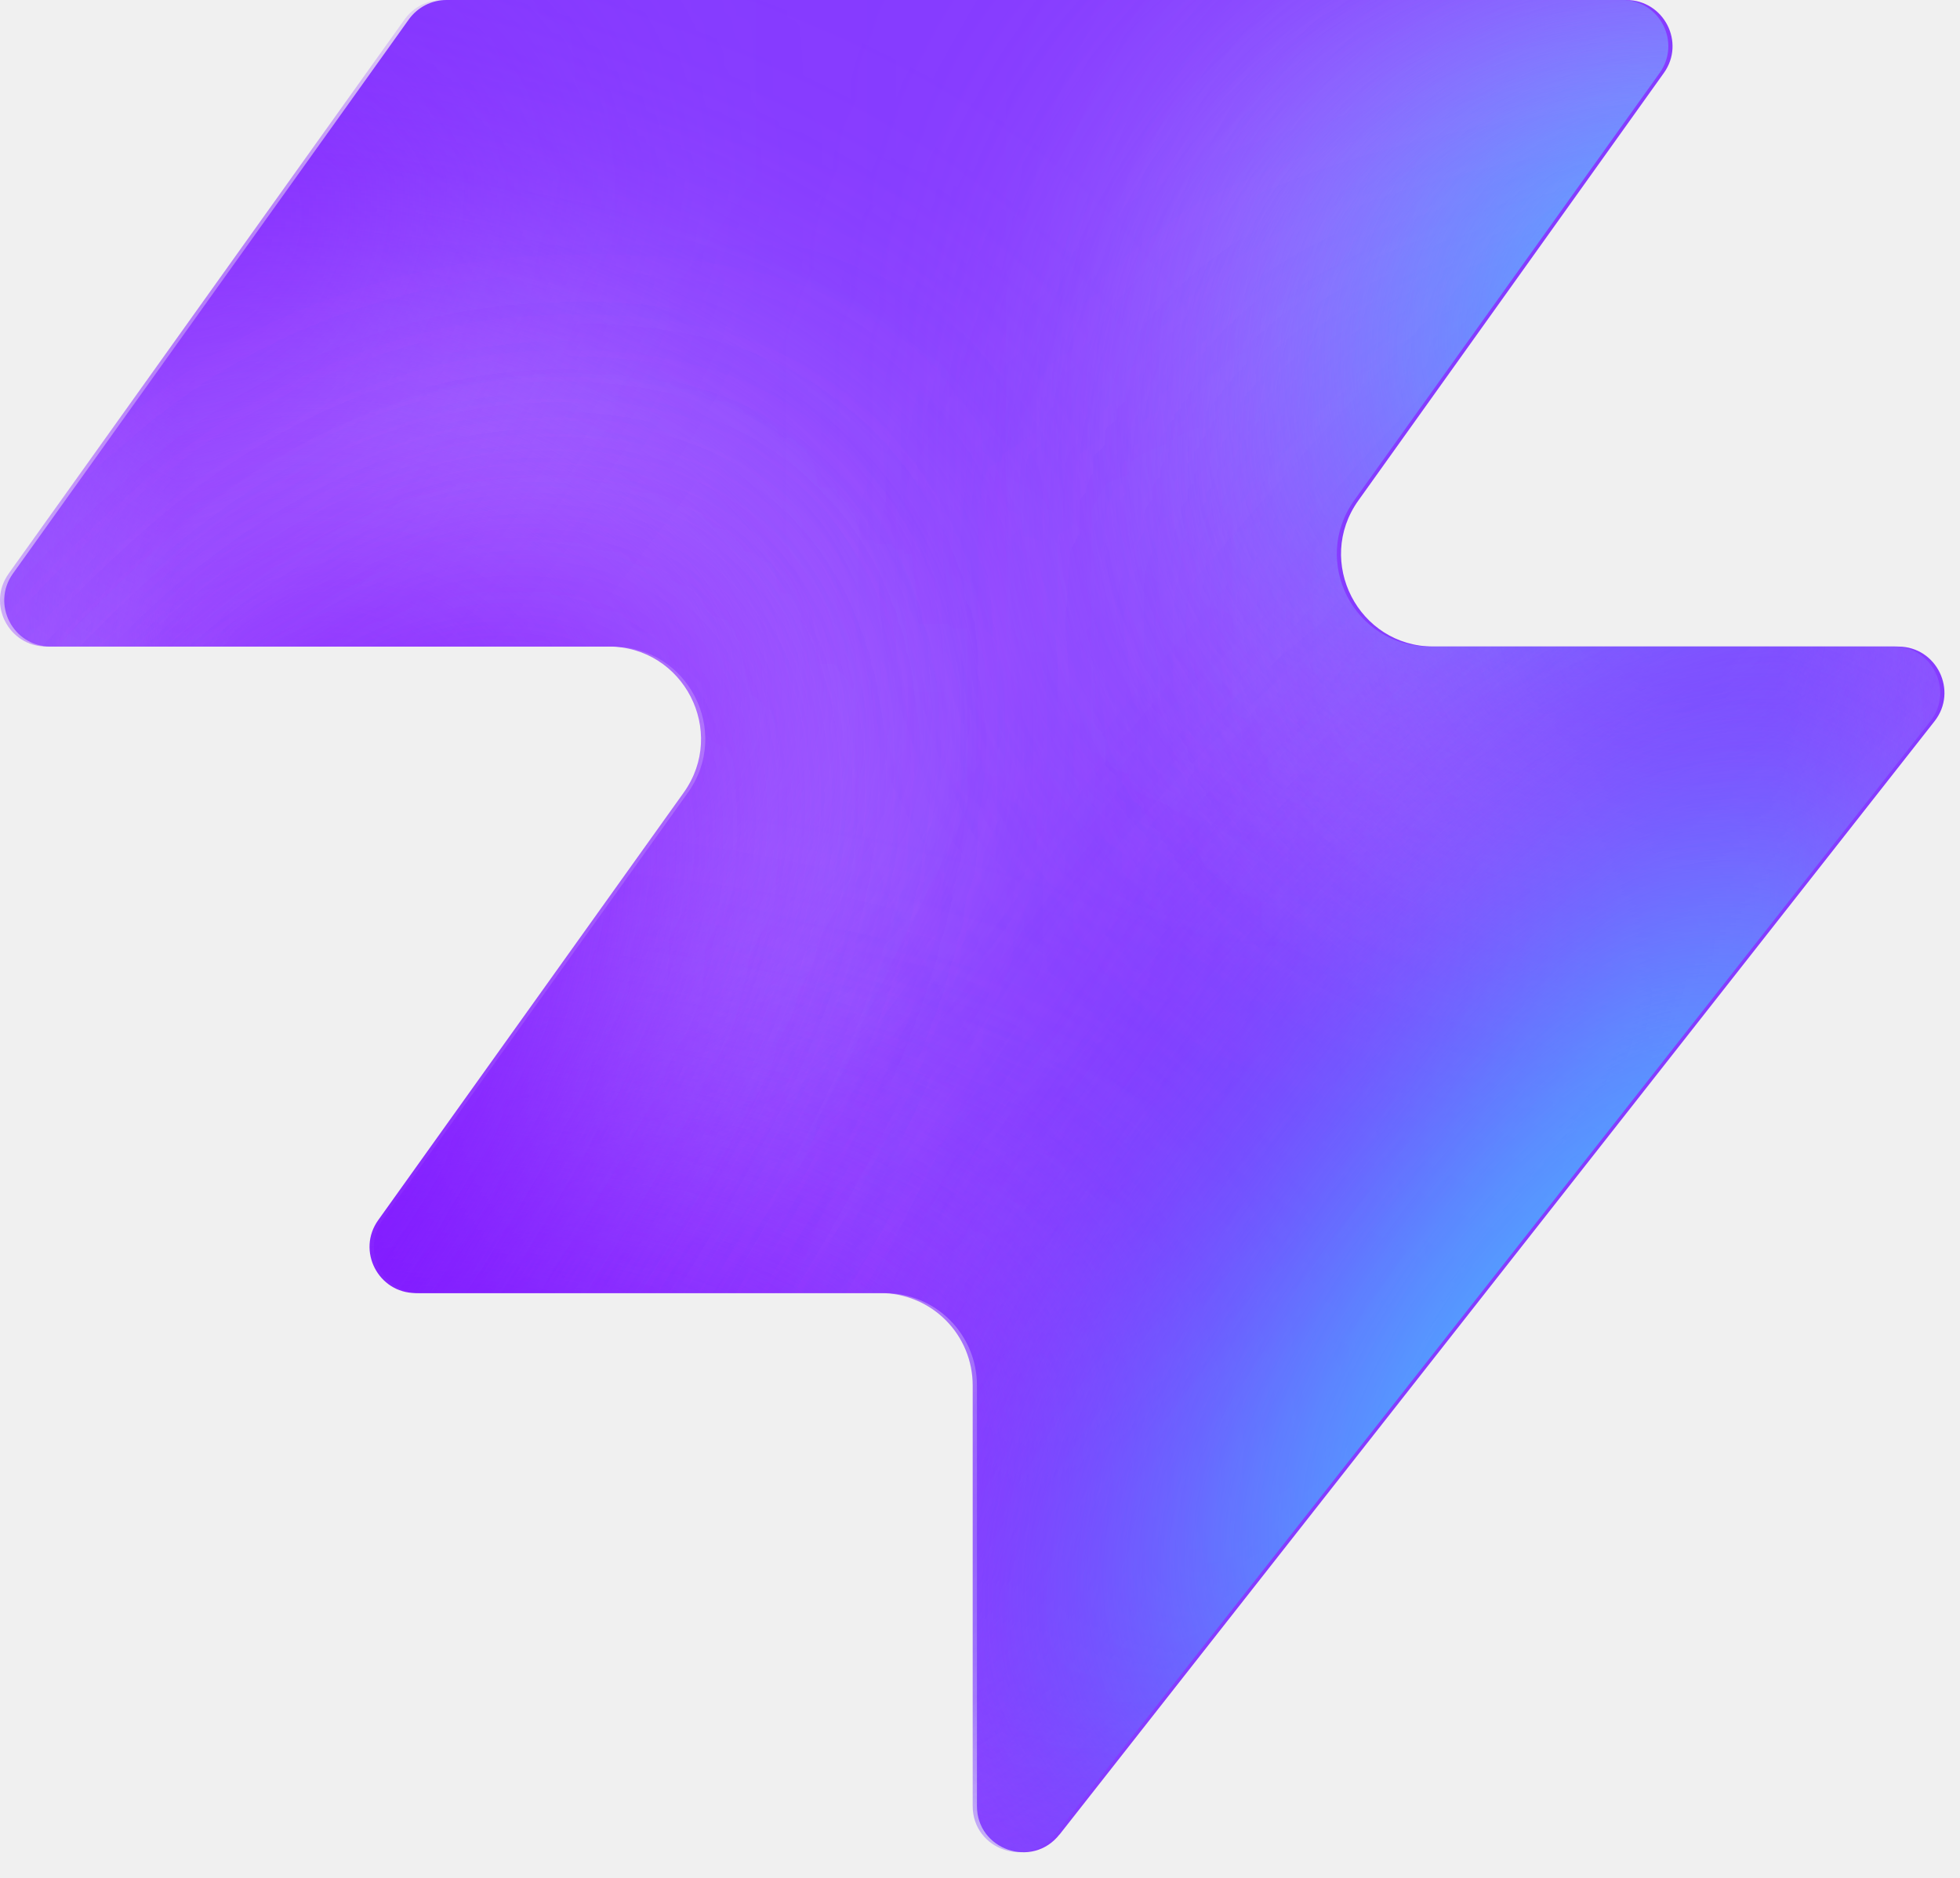
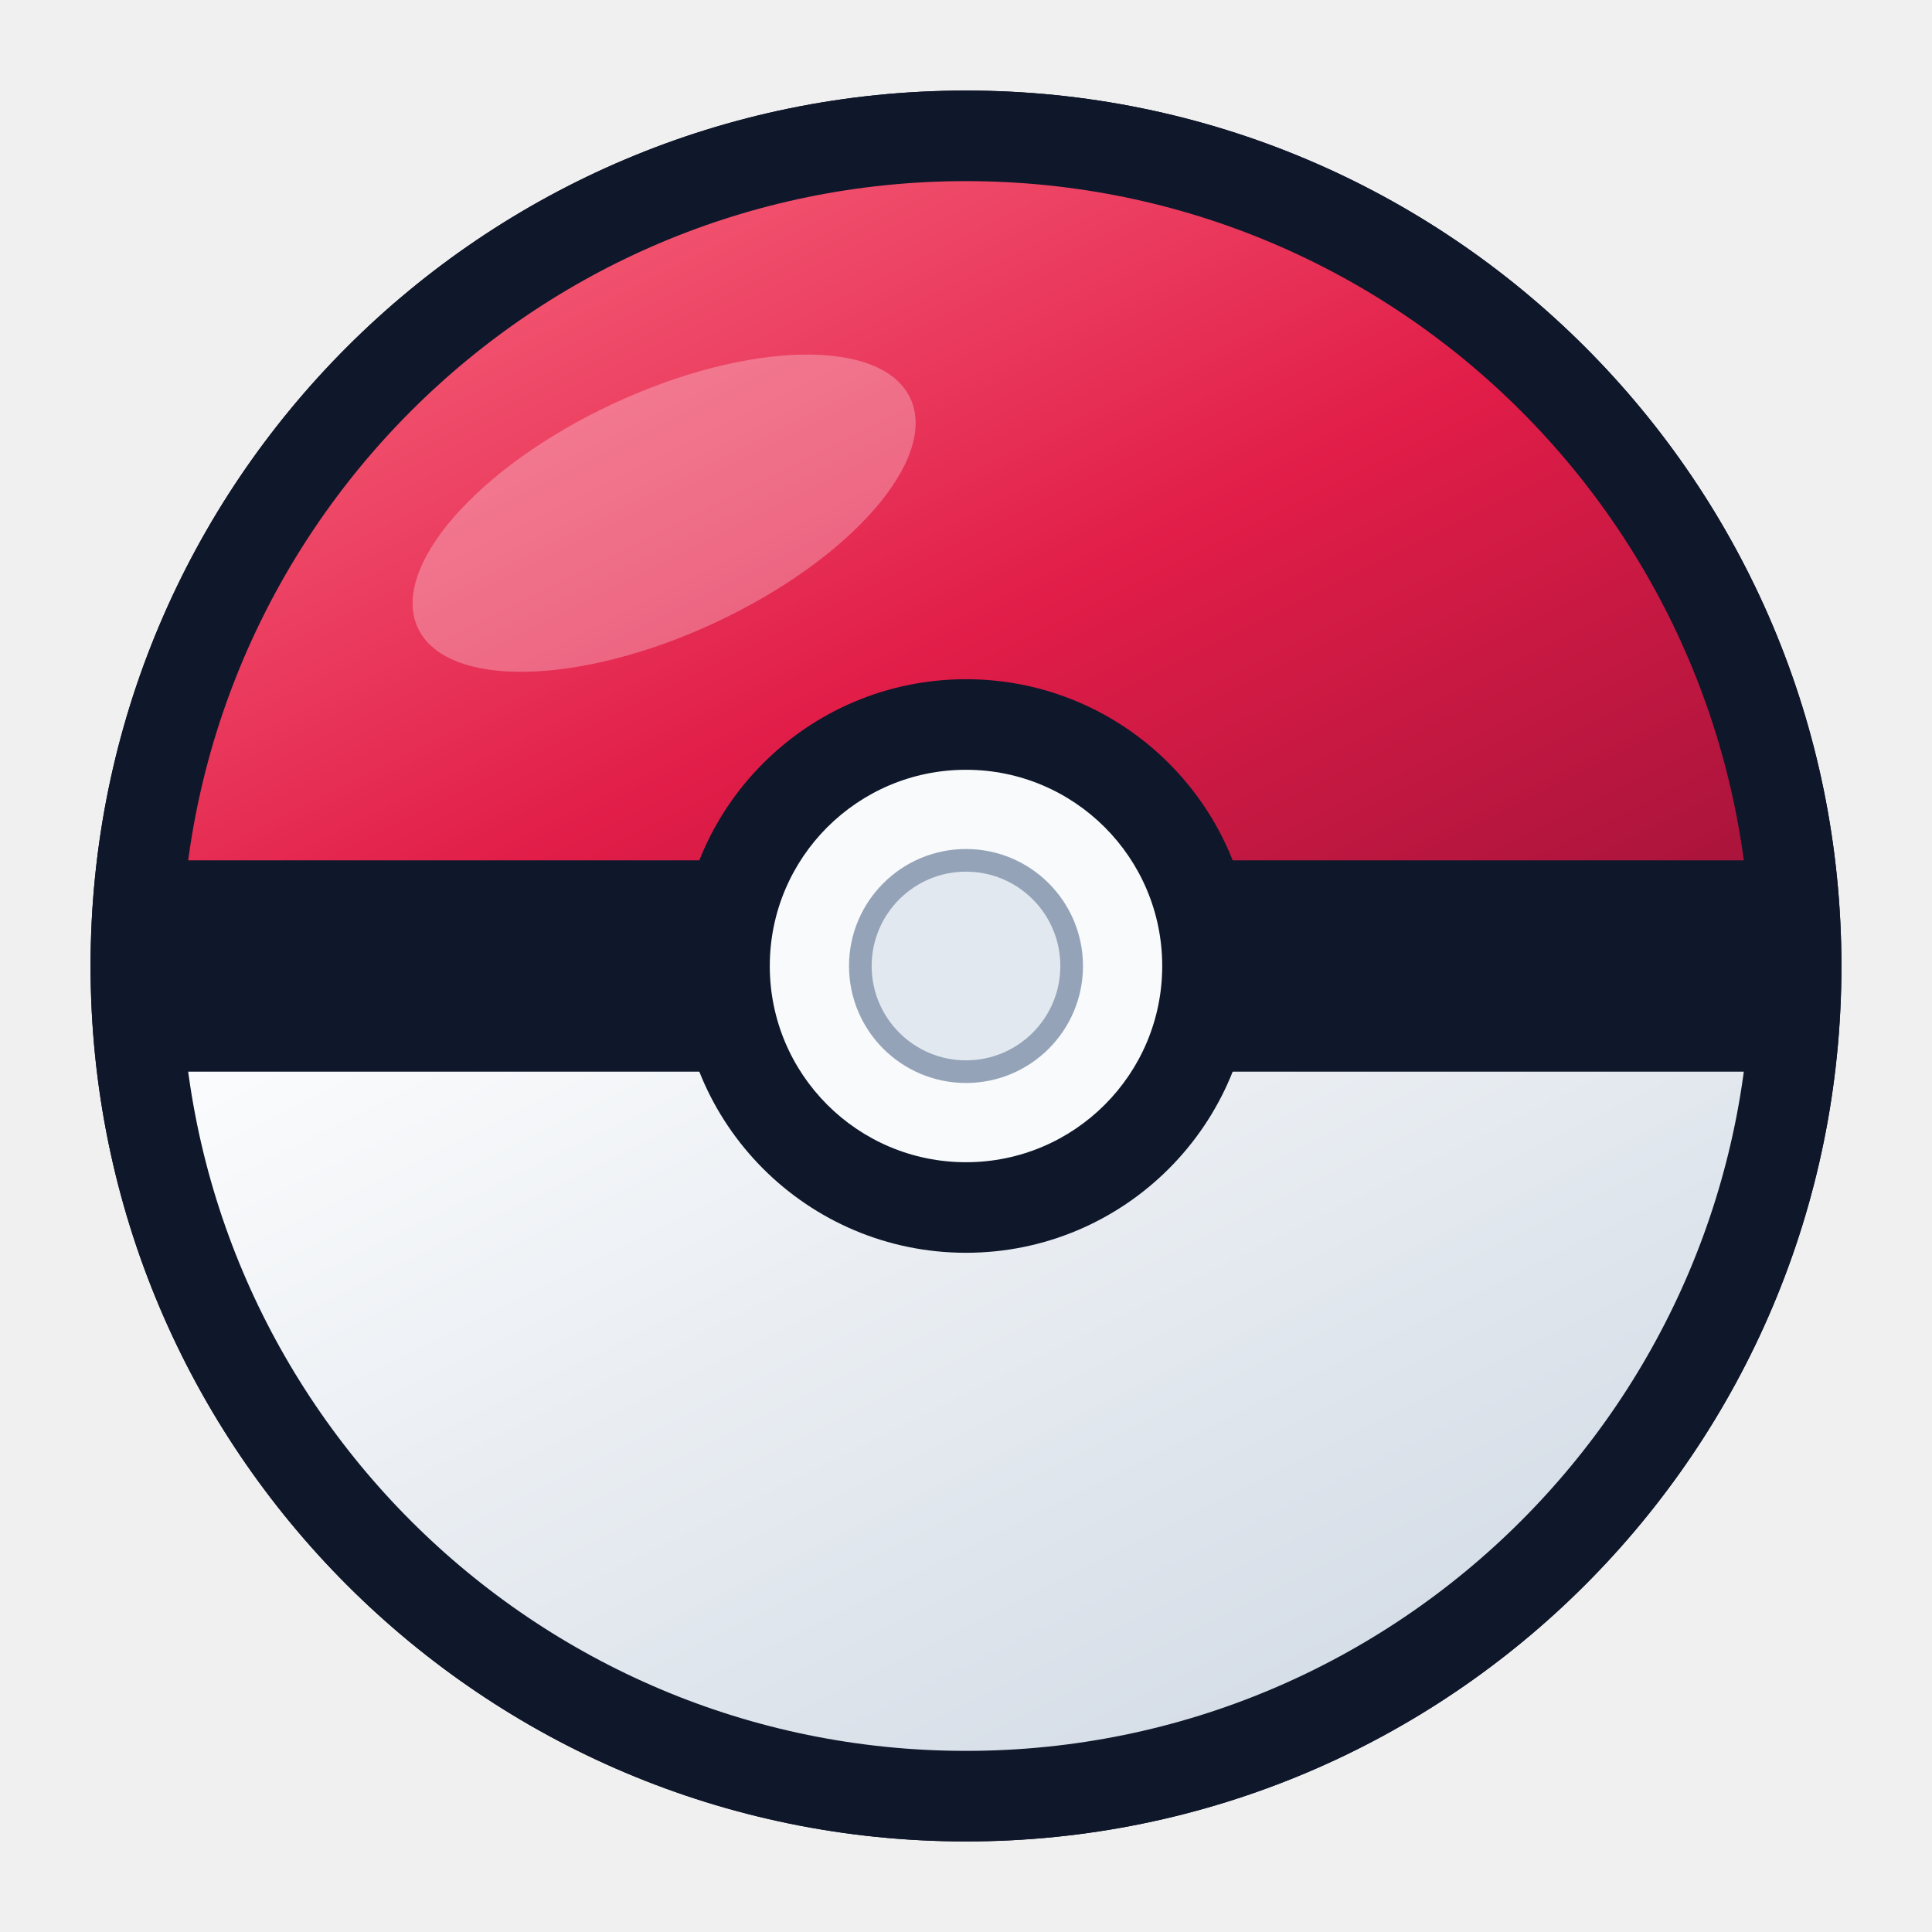
- <svg xmlns="http://www.w3.org/2000/svg" width="48" height="46" fill="none" viewBox="0 0 48 46">
-   <path fill="#863bff" d="M25.946 44.938c-.664.845-2.021.375-2.021-.698V33.937a2.26 2.26 0 0 0-2.262-2.262H10.287c-.92 0-1.456-1.04-.92-1.788l7.48-10.471c1.07-1.497 0-3.578-1.842-3.578H1.237c-.92 0-1.456-1.04-.92-1.788L10.013.474c.214-.297.556-.474.92-.474h28.894c.92 0 1.456 1.04.92 1.788l-7.48 10.471c-1.07 1.498 0 3.579 1.842 3.579h11.377c.943 0 1.473 1.088.89 1.83L25.947 44.94z" style="fill:#863bff;fill:color(display-p3 .525 .23 1);fill-opacity:1" />
-   <mask id="a" width="48" height="46" x="0" y="0" maskUnits="userSpaceOnUse" style="mask-type:alpha">
-     <path fill="#000" d="M25.842 44.938c-.664.844-2.021.375-2.021-.698V33.937a2.26 2.26 0 0 0-2.262-2.262H10.183c-.92 0-1.456-1.04-.92-1.788l7.48-10.471c1.07-1.498 0-3.579-1.842-3.579H1.133c-.92 0-1.456-1.04-.92-1.787L9.91.473c.214-.297.556-.474.92-.474h28.894c.92 0 1.456 1.04.92 1.788l-7.48 10.471c-1.07 1.498 0 3.578 1.842 3.578h11.377c.943 0 1.473 1.088.89 1.832L25.843 44.94z" style="fill:#000;fill-opacity:1" />
-   </mask>
-   <g mask="url(#a)">
-     <g filter="url(#b)">
-       <ellipse cx="5.508" cy="14.704" fill="#ede6ff" rx="5.508" ry="14.704" style="fill:#ede6ff;fill:color(display-p3 .927 .903 1);fill-opacity:1" transform="matrix(.00324 1 1 -.00324 -4.47 31.516)" />
-     </g>
-     <g filter="url(#c)">
-       <ellipse cx="10.399" cy="29.851" fill="#ede6ff" rx="10.399" ry="29.851" style="fill:#ede6ff;fill:color(display-p3 .927 .903 1);fill-opacity:1" transform="matrix(.00324 1 1 -.00324 -39.328 7.883)" />
-     </g>
-     <g filter="url(#d)">
-       <ellipse cx="5.508" cy="30.487" fill="#7e14ff" rx="5.508" ry="30.487" style="fill:#7e14ff;fill:color(display-p3 .492 .077 1);fill-opacity:1" transform="rotate(89.814 -25.913 -14.639)scale(1 -1)" />
-     </g>
-     <g filter="url(#e)">
-       <ellipse cx="5.508" cy="30.599" fill="#7e14ff" rx="5.508" ry="30.599" style="fill:#7e14ff;fill:color(display-p3 .492 .077 1);fill-opacity:1" transform="rotate(89.814 -32.644 -3.334)scale(1 -1)" />
-     </g>
-     <g filter="url(#f)">
-       <ellipse cx="5.508" cy="30.599" fill="#7e14ff" rx="5.508" ry="30.599" style="fill:#7e14ff;fill:color(display-p3 .492 .077 1);fill-opacity:1" transform="matrix(.00324 1 1 -.00324 -34.34 30.47)" />
-     </g>
-     <g filter="url(#g)">
-       <ellipse cx="14.072" cy="22.078" fill="#ede6ff" rx="14.072" ry="22.078" style="fill:#ede6ff;fill:color(display-p3 .927 .903 1);fill-opacity:1" transform="rotate(93.35 24.506 48.493)scale(-1 1)" />
-     </g>
-     <g filter="url(#h)">
-       <ellipse cx="3.47" cy="21.501" fill="#7e14ff" rx="3.47" ry="21.501" style="fill:#7e14ff;fill:color(display-p3 .492 .077 1);fill-opacity:1" transform="rotate(89.009 28.708 47.59)scale(-1 1)" />
-     </g>
-     <g filter="url(#i)">
-       <ellipse cx="3.47" cy="21.501" fill="#7e14ff" rx="3.47" ry="21.501" style="fill:#7e14ff;fill:color(display-p3 .492 .077 1);fill-opacity:1" transform="rotate(89.009 28.708 47.59)scale(-1 1)" />
-     </g>
-     <g filter="url(#j)">
-       <ellipse cx=".387" cy="8.972" fill="#7e14ff" rx="4.407" ry="29.108" style="fill:#7e14ff;fill:color(display-p3 .492 .077 1);fill-opacity:1" transform="rotate(39.51 .387 8.972)" />
-     </g>
-     <g filter="url(#k)">
-       <ellipse cx="47.523" cy="-6.092" fill="#7e14ff" rx="4.407" ry="29.108" style="fill:#7e14ff;fill:color(display-p3 .492 .077 1);fill-opacity:1" transform="rotate(37.892 47.523 -6.092)" />
-     </g>
-     <g filter="url(#l)">
-       <ellipse cx="41.412" cy="6.333" fill="#47bfff" rx="5.971" ry="9.665" style="fill:#47bfff;fill:color(display-p3 .28 .748 1);fill-opacity:1" transform="rotate(37.892 41.412 6.333)" />
-     </g>
-     <g filter="url(#m)">
-       <ellipse cx="-1.879" cy="38.332" fill="#7e14ff" rx="4.407" ry="29.108" style="fill:#7e14ff;fill:color(display-p3 .492 .077 1);fill-opacity:1" transform="rotate(37.892 -1.88 38.332)" />
-     </g>
-     <g filter="url(#n)">
-       <ellipse cx="-1.879" cy="38.332" fill="#7e14ff" rx="4.407" ry="29.108" style="fill:#7e14ff;fill:color(display-p3 .492 .077 1);fill-opacity:1" transform="rotate(37.892 -1.88 38.332)" />
-     </g>
-     <g filter="url(#o)">
-       <ellipse cx="35.651" cy="29.907" fill="#7e14ff" rx="4.407" ry="29.108" style="fill:#7e14ff;fill:color(display-p3 .492 .077 1);fill-opacity:1" transform="rotate(37.892 35.651 29.907)" />
-     </g>
-     <g filter="url(#p)">
-       <ellipse cx="38.418" cy="32.4" fill="#47bfff" rx="5.971" ry="15.297" style="fill:#47bfff;fill:color(display-p3 .28 .748 1);fill-opacity:1" transform="rotate(37.892 38.418 32.4)" />
-     </g>
-   </g>
+ <svg xmlns="http://www.w3.org/2000/svg" viewBox="0 0 128 128">
  <defs>
-     <filter id="b" width="60.045" height="41.654" x="-19.77" y="16.149" color-interpolation-filters="sRGB" filterUnits="userSpaceOnUse">
-       <feFlood flood-opacity="0" result="BackgroundImageFix" />
-       <feBlend in="SourceGraphic" in2="BackgroundImageFix" result="shape" />
-       <feGaussianBlur result="effect1_foregroundBlur_2002_17158" stdDeviation="7.659" />
-     </filter>
-     <filter id="c" width="90.34" height="51.437" x="-54.613" y="-7.533" color-interpolation-filters="sRGB" filterUnits="userSpaceOnUse">
-       <feFlood flood-opacity="0" result="BackgroundImageFix" />
-       <feBlend in="SourceGraphic" in2="BackgroundImageFix" result="shape" />
-       <feGaussianBlur result="effect1_foregroundBlur_2002_17158" stdDeviation="7.659" />
-     </filter>
-     <filter id="d" width="79.355" height="29.4" x="-49.64" y="2.03" color-interpolation-filters="sRGB" filterUnits="userSpaceOnUse">
-       <feFlood flood-opacity="0" result="BackgroundImageFix" />
-       <feBlend in="SourceGraphic" in2="BackgroundImageFix" result="shape" />
-       <feGaussianBlur result="effect1_foregroundBlur_2002_17158" stdDeviation="4.596" />
-     </filter>
-     <filter id="e" width="79.579" height="29.4" x="-45.045" y="20.029" color-interpolation-filters="sRGB" filterUnits="userSpaceOnUse">
-       <feFlood flood-opacity="0" result="BackgroundImageFix" />
-       <feBlend in="SourceGraphic" in2="BackgroundImageFix" result="shape" />
-       <feGaussianBlur result="effect1_foregroundBlur_2002_17158" stdDeviation="4.596" />
-     </filter>
-     <filter id="f" width="79.579" height="29.4" x="-43.513" y="21.178" color-interpolation-filters="sRGB" filterUnits="userSpaceOnUse">
-       <feFlood flood-opacity="0" result="BackgroundImageFix" />
-       <feBlend in="SourceGraphic" in2="BackgroundImageFix" result="shape" />
-       <feGaussianBlur result="effect1_foregroundBlur_2002_17158" stdDeviation="4.596" />
-     </filter>
-     <filter id="g" width="74.749" height="58.852" x="15.756" y="-17.901" color-interpolation-filters="sRGB" filterUnits="userSpaceOnUse">
-       <feFlood flood-opacity="0" result="BackgroundImageFix" />
-       <feBlend in="SourceGraphic" in2="BackgroundImageFix" result="shape" />
-       <feGaussianBlur result="effect1_foregroundBlur_2002_17158" stdDeviation="7.659" />
-     </filter>
-     <filter id="h" width="61.377" height="25.362" x="23.548" y="2.284" color-interpolation-filters="sRGB" filterUnits="userSpaceOnUse">
-       <feFlood flood-opacity="0" result="BackgroundImageFix" />
-       <feBlend in="SourceGraphic" in2="BackgroundImageFix" result="shape" />
-       <feGaussianBlur result="effect1_foregroundBlur_2002_17158" stdDeviation="4.596" />
-     </filter>
-     <filter id="i" width="61.377" height="25.362" x="23.548" y="2.284" color-interpolation-filters="sRGB" filterUnits="userSpaceOnUse">
-       <feFlood flood-opacity="0" result="BackgroundImageFix" />
-       <feBlend in="SourceGraphic" in2="BackgroundImageFix" result="shape" />
-       <feGaussianBlur result="effect1_foregroundBlur_2002_17158" stdDeviation="4.596" />
-     </filter>
-     <filter id="j" width="56.045" height="63.649" x="-27.636" y="-22.853" color-interpolation-filters="sRGB" filterUnits="userSpaceOnUse">
-       <feFlood flood-opacity="0" result="BackgroundImageFix" />
-       <feBlend in="SourceGraphic" in2="BackgroundImageFix" result="shape" />
-       <feGaussianBlur result="effect1_foregroundBlur_2002_17158" stdDeviation="4.596" />
-     </filter>
-     <filter id="k" width="54.814" height="64.646" x="20.116" y="-38.415" color-interpolation-filters="sRGB" filterUnits="userSpaceOnUse">
-       <feFlood flood-opacity="0" result="BackgroundImageFix" />
-       <feBlend in="SourceGraphic" in2="BackgroundImageFix" result="shape" />
-       <feGaussianBlur result="effect1_foregroundBlur_2002_17158" stdDeviation="4.596" />
-     </filter>
-     <filter id="l" width="33.541" height="35.313" x="24.641" y="-11.323" color-interpolation-filters="sRGB" filterUnits="userSpaceOnUse">
-       <feFlood flood-opacity="0" result="BackgroundImageFix" />
-       <feBlend in="SourceGraphic" in2="BackgroundImageFix" result="shape" />
-       <feGaussianBlur result="effect1_foregroundBlur_2002_17158" stdDeviation="4.596" />
-     </filter>
-     <filter id="m" width="54.814" height="64.646" x="-29.286" y="6.009" color-interpolation-filters="sRGB" filterUnits="userSpaceOnUse">
-       <feFlood flood-opacity="0" result="BackgroundImageFix" />
-       <feBlend in="SourceGraphic" in2="BackgroundImageFix" result="shape" />
-       <feGaussianBlur result="effect1_foregroundBlur_2002_17158" stdDeviation="4.596" />
-     </filter>
-     <filter id="n" width="54.814" height="64.646" x="-29.286" y="6.009" color-interpolation-filters="sRGB" filterUnits="userSpaceOnUse">
-       <feFlood flood-opacity="0" result="BackgroundImageFix" />
-       <feBlend in="SourceGraphic" in2="BackgroundImageFix" result="shape" />
-       <feGaussianBlur result="effect1_foregroundBlur_2002_17158" stdDeviation="4.596" />
-     </filter>
-     <filter id="o" width="54.814" height="64.646" x="8.244" y="-2.416" color-interpolation-filters="sRGB" filterUnits="userSpaceOnUse">
-       <feFlood flood-opacity="0" result="BackgroundImageFix" />
-       <feBlend in="SourceGraphic" in2="BackgroundImageFix" result="shape" />
-       <feGaussianBlur result="effect1_foregroundBlur_2002_17158" stdDeviation="4.596" />
-     </filter>
-     <filter id="p" width="39.409" height="43.623" x="18.713" y="10.588" color-interpolation-filters="sRGB" filterUnits="userSpaceOnUse">
-       <feFlood flood-opacity="0" result="BackgroundImageFix" />
-       <feBlend in="SourceGraphic" in2="BackgroundImageFix" result="shape" />
-       <feGaussianBlur result="effect1_foregroundBlur_2002_17158" stdDeviation="4.596" />
-     </filter>
+     <linearGradient id="topRed" x1="0%" y1="0%" x2="100%" y2="100%">
+       <stop offset="0%" stop-color="#fb7185" />
+       <stop offset="55%" stop-color="#e11d48" />
+       <stop offset="100%" stop-color="#9f1239" />
+     </linearGradient>
+     <linearGradient id="bottomWhite" x1="0%" y1="0%" x2="100%" y2="100%">
+       <stop offset="0%" stop-color="#ffffff" />
+       <stop offset="100%" stop-color="#cbd5e1" />
+     </linearGradient>
  </defs>
+   <circle cx="64" cy="64" r="58" fill="#0f172a" />
+   <path d="M 10 64 A 54 54 0 0 1 118 64 Z" fill="url(#topRed)" />
+   <path d="M 10 64 A 54 54 0 0 0 118 64 Z" fill="url(#bottomWhite)" />
+   <ellipse cx="44" cy="34" rx="18" ry="8" transform="rotate(-25 44 34)" fill="#ffffff" opacity="0.28" />
+   <rect x="8" y="57" width="112" height="14" fill="#0f172a" />
+   <circle cx="64" cy="64" r="55" fill="none" stroke="#0f172a" stroke-width="6" />
+   <circle cx="64" cy="64" r="19" fill="#0f172a" />
+   <circle cx="64" cy="64" r="13" fill="#f8fafc" />
+   <circle cx="64" cy="64" r="7" fill="#e2e8f0" stroke="#94a3b8" stroke-width="1.5" />
</svg>
